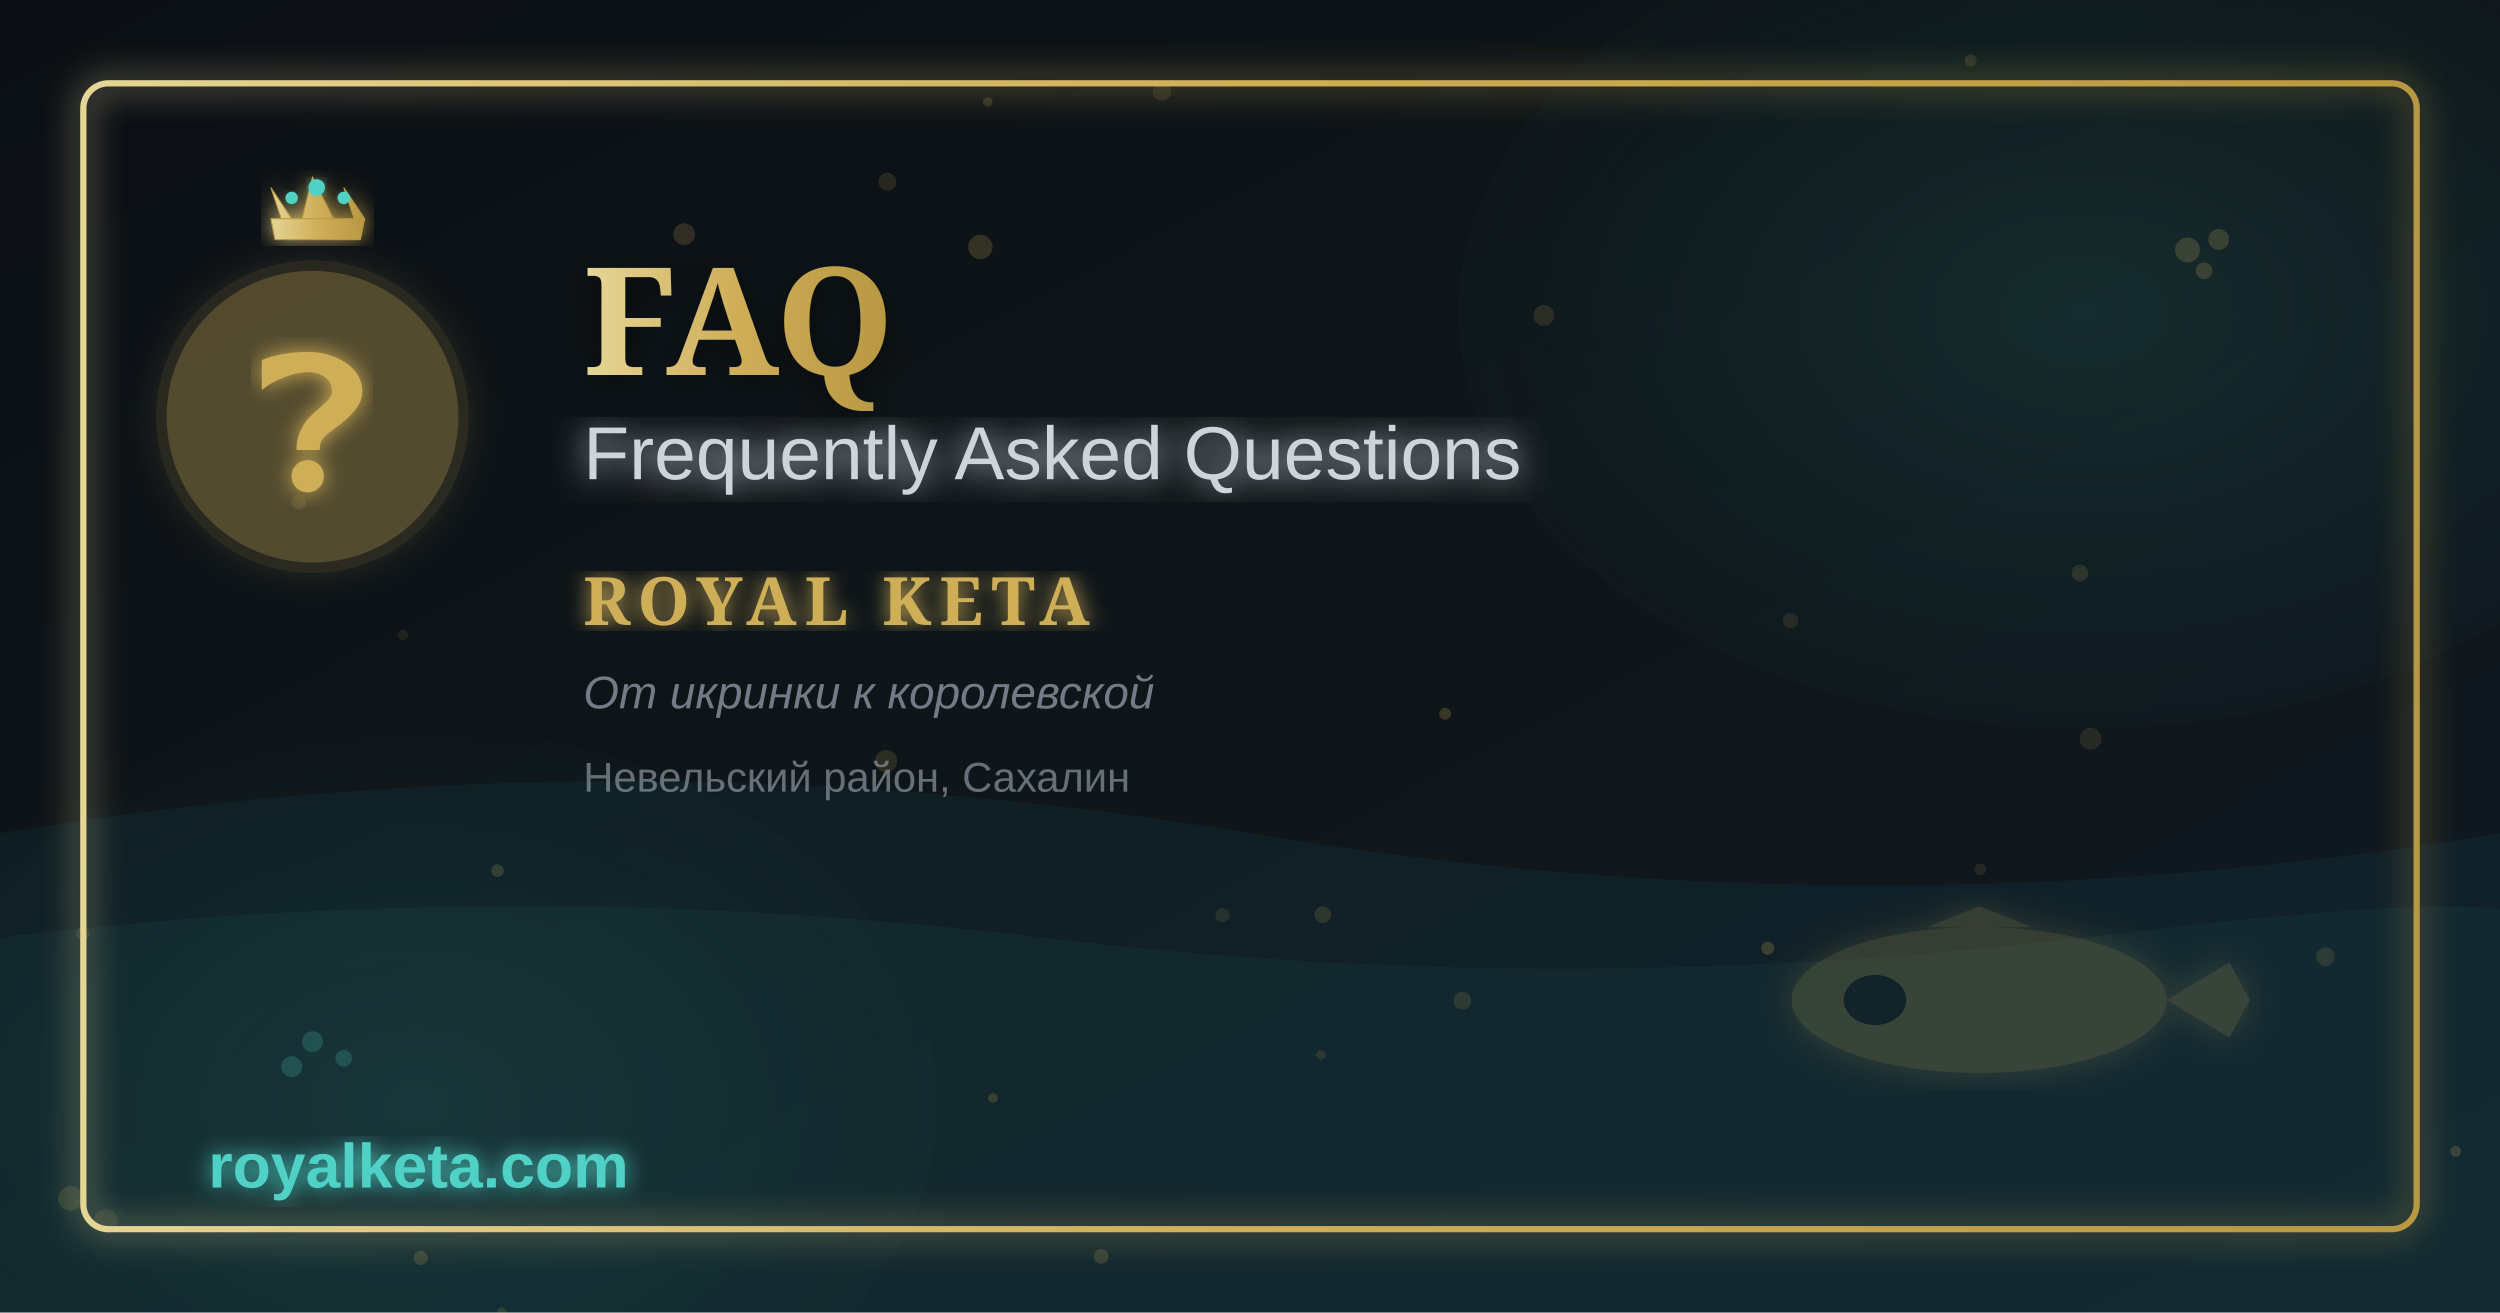
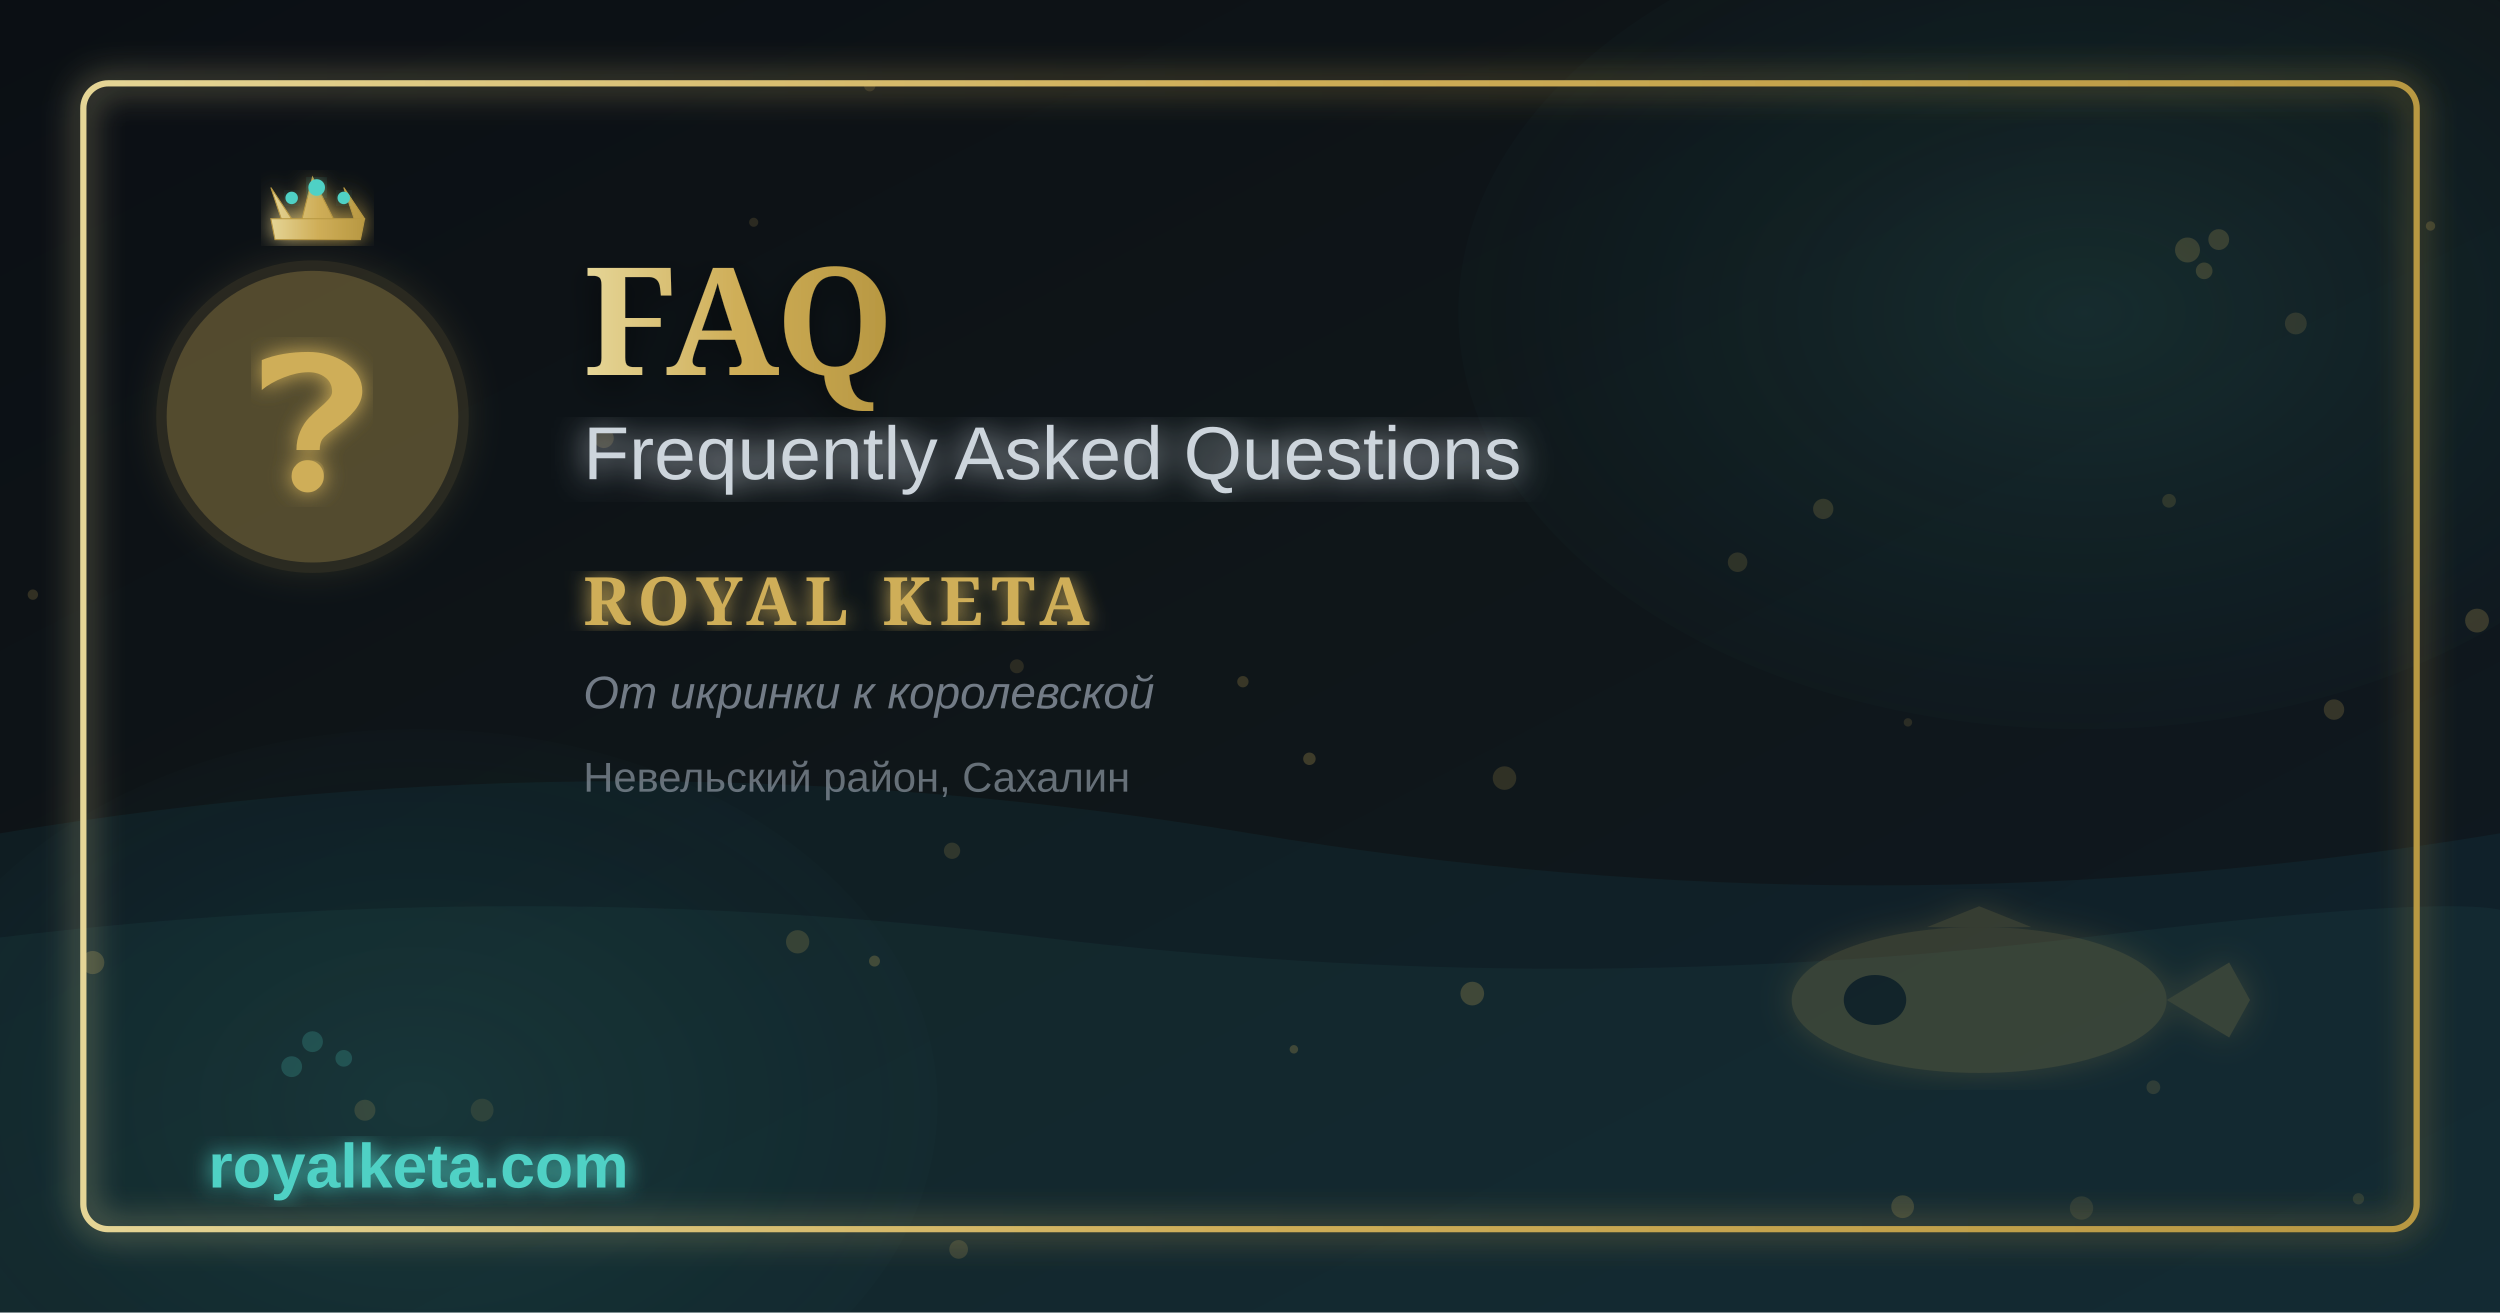
<svg xmlns="http://www.w3.org/2000/svg" width="1200" height="630">
  <defs>
    <linearGradient id="bgGradient" x1="0%" y1="0%" x2="100%" y2="100%">
      <stop offset="0%" style="stop-color:#0B0F14;stop-opacity:1" />
      <stop offset="50%" style="stop-color:#0F1619;stop-opacity:1" />
      <stop offset="100%" style="stop-color:#0F1922;stop-opacity:1" />
    </linearGradient>
    <linearGradient id="goldGradient" x1="0%" y1="0%" x2="100%" y2="0%">
      <stop offset="0%" style="stop-color:#E5D596;stop-opacity:1" />
      <stop offset="50%" style="stop-color:#CFAE58;stop-opacity:1" />
      <stop offset="100%" style="stop-color:#B89842;stop-opacity:1" />
    </linearGradient>
    <radialGradient id="oceanGradient" cx="50%" cy="50%" r="50%">
      <stop offset="0%" style="stop-color:#4FD1C5;stop-opacity:0.3" />
      <stop offset="100%" style="stop-color:#1E90A0;stop-opacity:0.05" />
    </radialGradient>
    <filter id="glow">
      <feGaussianBlur stdDeviation="5" result="coloredBlur" />
      <feMerge>
        <feMergeNode in="coloredBlur" />
        <feMergeNode in="SourceGraphic" />
      </feMerge>
    </filter>
    <filter id="softGlow">
      <feGaussianBlur stdDeviation="8" result="coloredBlur" />
      <feMerge>
        <feMergeNode in="coloredBlur" />
        <feMergeNode in="SourceGraphic" />
      </feMerge>
    </filter>
    <filter id="shadow">
      <feDropShadow dx="0" dy="4" stdDeviation="8" flood-color="#000000" flood-opacity="0.5" />
    </filter>
  </defs>
  <rect width="1200" height="630" fill="url(#bgGradient)" />
  <ellipse cx="1000" cy="150" rx="300" ry="200" fill="url(#oceanGradient)" opacity="0.4" />
  <ellipse cx="200" cy="530" rx="250" ry="180" fill="url(#oceanGradient)" opacity="0.3" />
  <path d="M 0 400 Q 300 350 600 400 T 1200 400 L 1200 630 L 0 630 Z" fill="#1E90A0" opacity="0.08" />
  <path d="M 0 450 Q 250 420 500 450 T 1000 450 T 1200 450 L 1200 630 L 0 630 Z" fill="#4FD1C5" opacity="0.05" />
-   <circle cx="693.688" cy="342.62" r="2.848" fill="#CFAE58" opacity="0.216" />
-   <circle cx="1178.77" cy="552.61" r="2.621" fill="#CFAE58" opacity="0.2" />
-   <circle cx="701.985" cy="480.33" r="4.265" fill="#CFAE58" opacity="0.143" />
-   <circle cx="240.836" cy="629.866" r="2.336" fill="#CFAE58" opacity="0.16" />
-   <circle cx="474.124" cy="48.88" r="2.261" fill="#CFAE58" opacity="0.177" />
-   <circle cx="201.902" cy="603.794" r="3.442" fill="#CFAE58" opacity="0.181" />
-   <circle cx="476.605" cy="527.034" r="2.317" fill="#CFAE58" opacity="0.193" />
-   <circle cx="557.699" cy="43.77" r="4.472" fill="#CFAE58" opacity="0.122" />
-   <circle cx="950.494" cy="417.328" r="2.825" fill="#CFAE58" opacity="0.11" />
-   <circle cx="425.977" cy="87.225" r="4.266" fill="#CFAE58" opacity="0.146" />
-   <circle cx="634.975" cy="439.059" r="4.033" fill="#CFAE58" opacity="0.161" />
-   <circle cx="50.856" cy="586.131" r="5.828" fill="#CFAE58" opacity="0.101" />
-   <circle cx="528.571" cy="603.071" r="3.564" fill="#CFAE58" opacity="0.185" />
-   <circle cx="741.06" cy="151.364" r="5.022" fill="#CFAE58" opacity="0.144" />
-   <circle cx="848.496" cy="455.167" r="3.17" fill="#CFAE58" opacity="0.217" />
-   <circle cx="425.332" cy="365.315" r="5.357" fill="#CFAE58" opacity="0.149" />
-   <circle cx="634.072" cy="506.315" r="2.242" fill="#CFAE58" opacity="0.129" />
-   <circle cx="859.421" cy="297.924" r="3.686" fill="#CFAE58" opacity="0.115" />
-   <circle cx="998.362" cy="275.028" r="3.975" fill="#CFAE58" opacity="0.149" />
-   <circle cx="39.708" cy="448.186" r="3.13" fill="#CFAE58" opacity="0.139" />
-   <circle cx="328.38" cy="112.423" r="5.245" fill="#CFAE58" opacity="0.182" />
-   <circle cx="586.83" cy="439.252" r="3.421" fill="#CFAE58" opacity="0.117" />
-   <circle cx="238.807" cy="417.891" r="3.052" fill="#CFAE58" opacity="0.194" />
-   <circle cx="1116.172" cy="459.227" r="4.468" fill="#CFAE58" opacity="0.139" />
-   <circle cx="143.397" cy="241.109" r="3.42" fill="#CFAE58" opacity="0.138" />
-   <circle cx="1003.479" cy="354.65" r="5.257" fill="#CFAE58" opacity="0.127" />
-   <circle cx="193.391" cy="304.881" r="2.508" fill="#CFAE58" opacity="0.101" />
-   <circle cx="945.874" cy="29.098" r="2.917" fill="#CFAE58" opacity="0.145" />
-   <circle cx="33.835" cy="575.214" r="5.961" fill="#CFAE58" opacity="0.143" />
-   <circle cx="470.566" cy="118.558" r="5.868" fill="#CFAE58" opacity="0.203" />
+   <circle cx="460.147" cy="599.711" r="4.488" fill="#CFAE58" opacity="0.181" />
+   <circle cx="419.759" cy="461.321" r="2.639" fill="#CFAE58" opacity="0.247" />
+   <circle cx="628.519" cy="364.219" r="2.997" fill="#CFAE58" opacity="0.249" />
+   <circle cx="1188.98" cy="297.882" r="5.721" fill="#CFAE58" opacity="0.224" />
+   <circle cx="15.775" cy="285.43" r="2.493" fill="#CFAE58" opacity="0.188" />
+   <circle cx="722.162" cy="373.484" r="5.652" fill="#CFAE58" opacity="0.174" />
+   <circle cx="1166.648" cy="108.472" r="2.245" fill="#CFAE58" opacity="0.219" />
+   <circle cx="596.588" cy="327.218" r="2.723" fill="#CFAE58" opacity="0.216" />
+   <circle cx="1033.619" cy="521.88" r="3.298" fill="#CFAE58" opacity="0.151" />
+   <circle cx="488.081" cy="319.823" r="3.351" fill="#CFAE58" opacity="0.148" />
+   <circle cx="175.158" cy="532.907" r="5.043" fill="#CFAE58" opacity="0.169" />
+   <circle cx="999.125" cy="579.839" r="5.611" fill="#CFAE58" opacity="0.123" />
+   <circle cx="834.042" cy="269.863" r="4.686" fill="#CFAE58" opacity="0.162" />
+   <circle cx="44.511" cy="462.019" r="5.563" fill="#CFAE58" opacity="0.229" />
+   <circle cx="913.268" cy="579.213" r="5.463" fill="#CFAE58" opacity="0.206" />
+   <circle cx="289.836" cy="210.295" r="4.779" fill="#CFAE58" opacity="0.179" />
+   <circle cx="382.867" cy="452.063" r="5.592" fill="#CFAE58" opacity="0.191" />
+   <circle cx="231.428" cy="532.856" r="5.481" fill="#CFAE58" opacity="0.128" />
+   <circle cx="915.806" cy="346.735" r="2.017" fill="#CFAE58" opacity="0.145" />
+   <circle cx="417.459" cy="41.119" r="2.74" fill="#CFAE58" opacity="0.16" />
+   <circle cx="706.692" cy="476.923" r="5.689" fill="#CFAE58" opacity="0.235" />
+   <circle cx="1132.061" cy="575.417" r="2.697" fill="#CFAE58" opacity="0.142" />
+   <circle cx="1041.144" cy="240.384" r="3.303" fill="#CFAE58" opacity="0.155" />
+   <circle cx="1120.322" cy="340.596" r="4.907" fill="#CFAE58" opacity="0.203" />
+   <circle cx="621.056" cy="503.666" r="2.031" fill="#CFAE58" opacity="0.235" />
+   <circle cx="361.774" cy="106.693" r="2.179" fill="#CFAE58" opacity="0.157" />
+   <circle cx="456.981" cy="408.365" r="3.909" fill="#CFAE58" opacity="0.168" />
+   <circle cx="1101.998" cy="155.271" r="5.235" fill="#CFAE58" opacity="0.158" />
+   <circle cx="150.373" cy="226.273" r="5.315" fill="#CFAE58" opacity="0.236" />
+   <circle cx="875.148" cy="244.277" r="4.883" fill="#CFAE58" opacity="0.178" />
  <rect x="40" y="40" width="1120" height="550" fill="none" stroke="url(#goldGradient)" stroke-width="3" rx="12" filter="url(#softGlow)" />
  <circle cx="150" cy="200" r="75" fill="#CFAE58" opacity="0.15" filter="url(#softGlow)" />
  <circle cx="150" cy="200" r="70" fill="#CFAE58" opacity="0.25" />
  <text x="150" y="235" font-size="90" text-anchor="middle" fill="#CFAE58" filter="url(#glow)">❓</text>
  <g transform="translate(100, 70)">
    <path d="M 30 20 L 40 35 L 35 35 Z M 50 15 L 60 35 L 45 35 Z M 65 20 L 75 35 L 70 35 Z M 30 35 L 75 35 L 73 45 L 32 45 Z" fill="url(#goldGradient)" filter="url(#glow)" stroke="#B89842" stroke-width="0.5" />
    <circle cx="40" cy="25" r="3" fill="#4FD1C5" filter="url(#glow)" />
    <circle cx="52" cy="20" r="4" fill="#4FD1C5" filter="url(#glow)" />
    <circle cx="65" cy="25" r="3" fill="#4FD1C5" filter="url(#glow)" />
  </g>
  <text x="280" y="180" font-family="Georgia, serif" font-size="72" font-weight="bold" fill="url(#goldGradient)" filter="url(#shadow)">FAQ</text>
  <text x="280" y="230" font-family="Arial, sans-serif" font-size="36" fill="#D6DEE6" opacity="0.95" filter="url(#softGlow)">Frequently Asked Questions</text>
  <text x="280" y="300" font-family="Georgia, serif" font-size="32" font-weight="bold" fill="#CFAE58" letter-spacing="4" filter="url(#glow)">ROYAL KETA</text>
  <text x="280" y="340" font-family="Arial, sans-serif" font-size="22" font-style="italic" fill="#8B95A1" opacity="0.8">От икринки к королевской</text>
  <text x="280" y="380" font-family="Arial, sans-serif" font-size="20" fill="#8B95A1" opacity="0.7">Невельский район, Сахалин</text>
  <text x="100" y="570" font-family="Arial, sans-serif" font-size="30" font-weight="bold" fill="#4FD1C5" filter="url(#glow)">royalketa.com</text>
  <g transform="translate(950, 480)" opacity="0.2" filter="url(#softGlow)">
    <ellipse cx="0" cy="0" rx="90" ry="35" fill="#CFAE58" />
    <path d="M 90 0 L 120 -18 L 130 0 L 120 18 Z" fill="#CFAE58" />
    <path d="M -25 -35 L 0 -45 L 25 -35 Z" fill="#CFAE58" />
    <ellipse cx="-50" cy="0" rx="15" ry="12" fill="#0B0F14" />
  </g>
  <g opacity="0.2">
    <circle cx="1050" cy="120" r="6" fill="#CFAE58" />
    <circle cx="1065" cy="115" r="5" fill="#CFAE58" />
    <circle cx="1058" cy="130" r="4" fill="#CFAE58" />
    <circle cx="150" cy="500" r="5" fill="#4FD1C5" />
    <circle cx="165" cy="508" r="4" fill="#4FD1C5" />
    <circle cx="140" cy="512" r="5" fill="#4FD1C5" />
  </g>
</svg>
